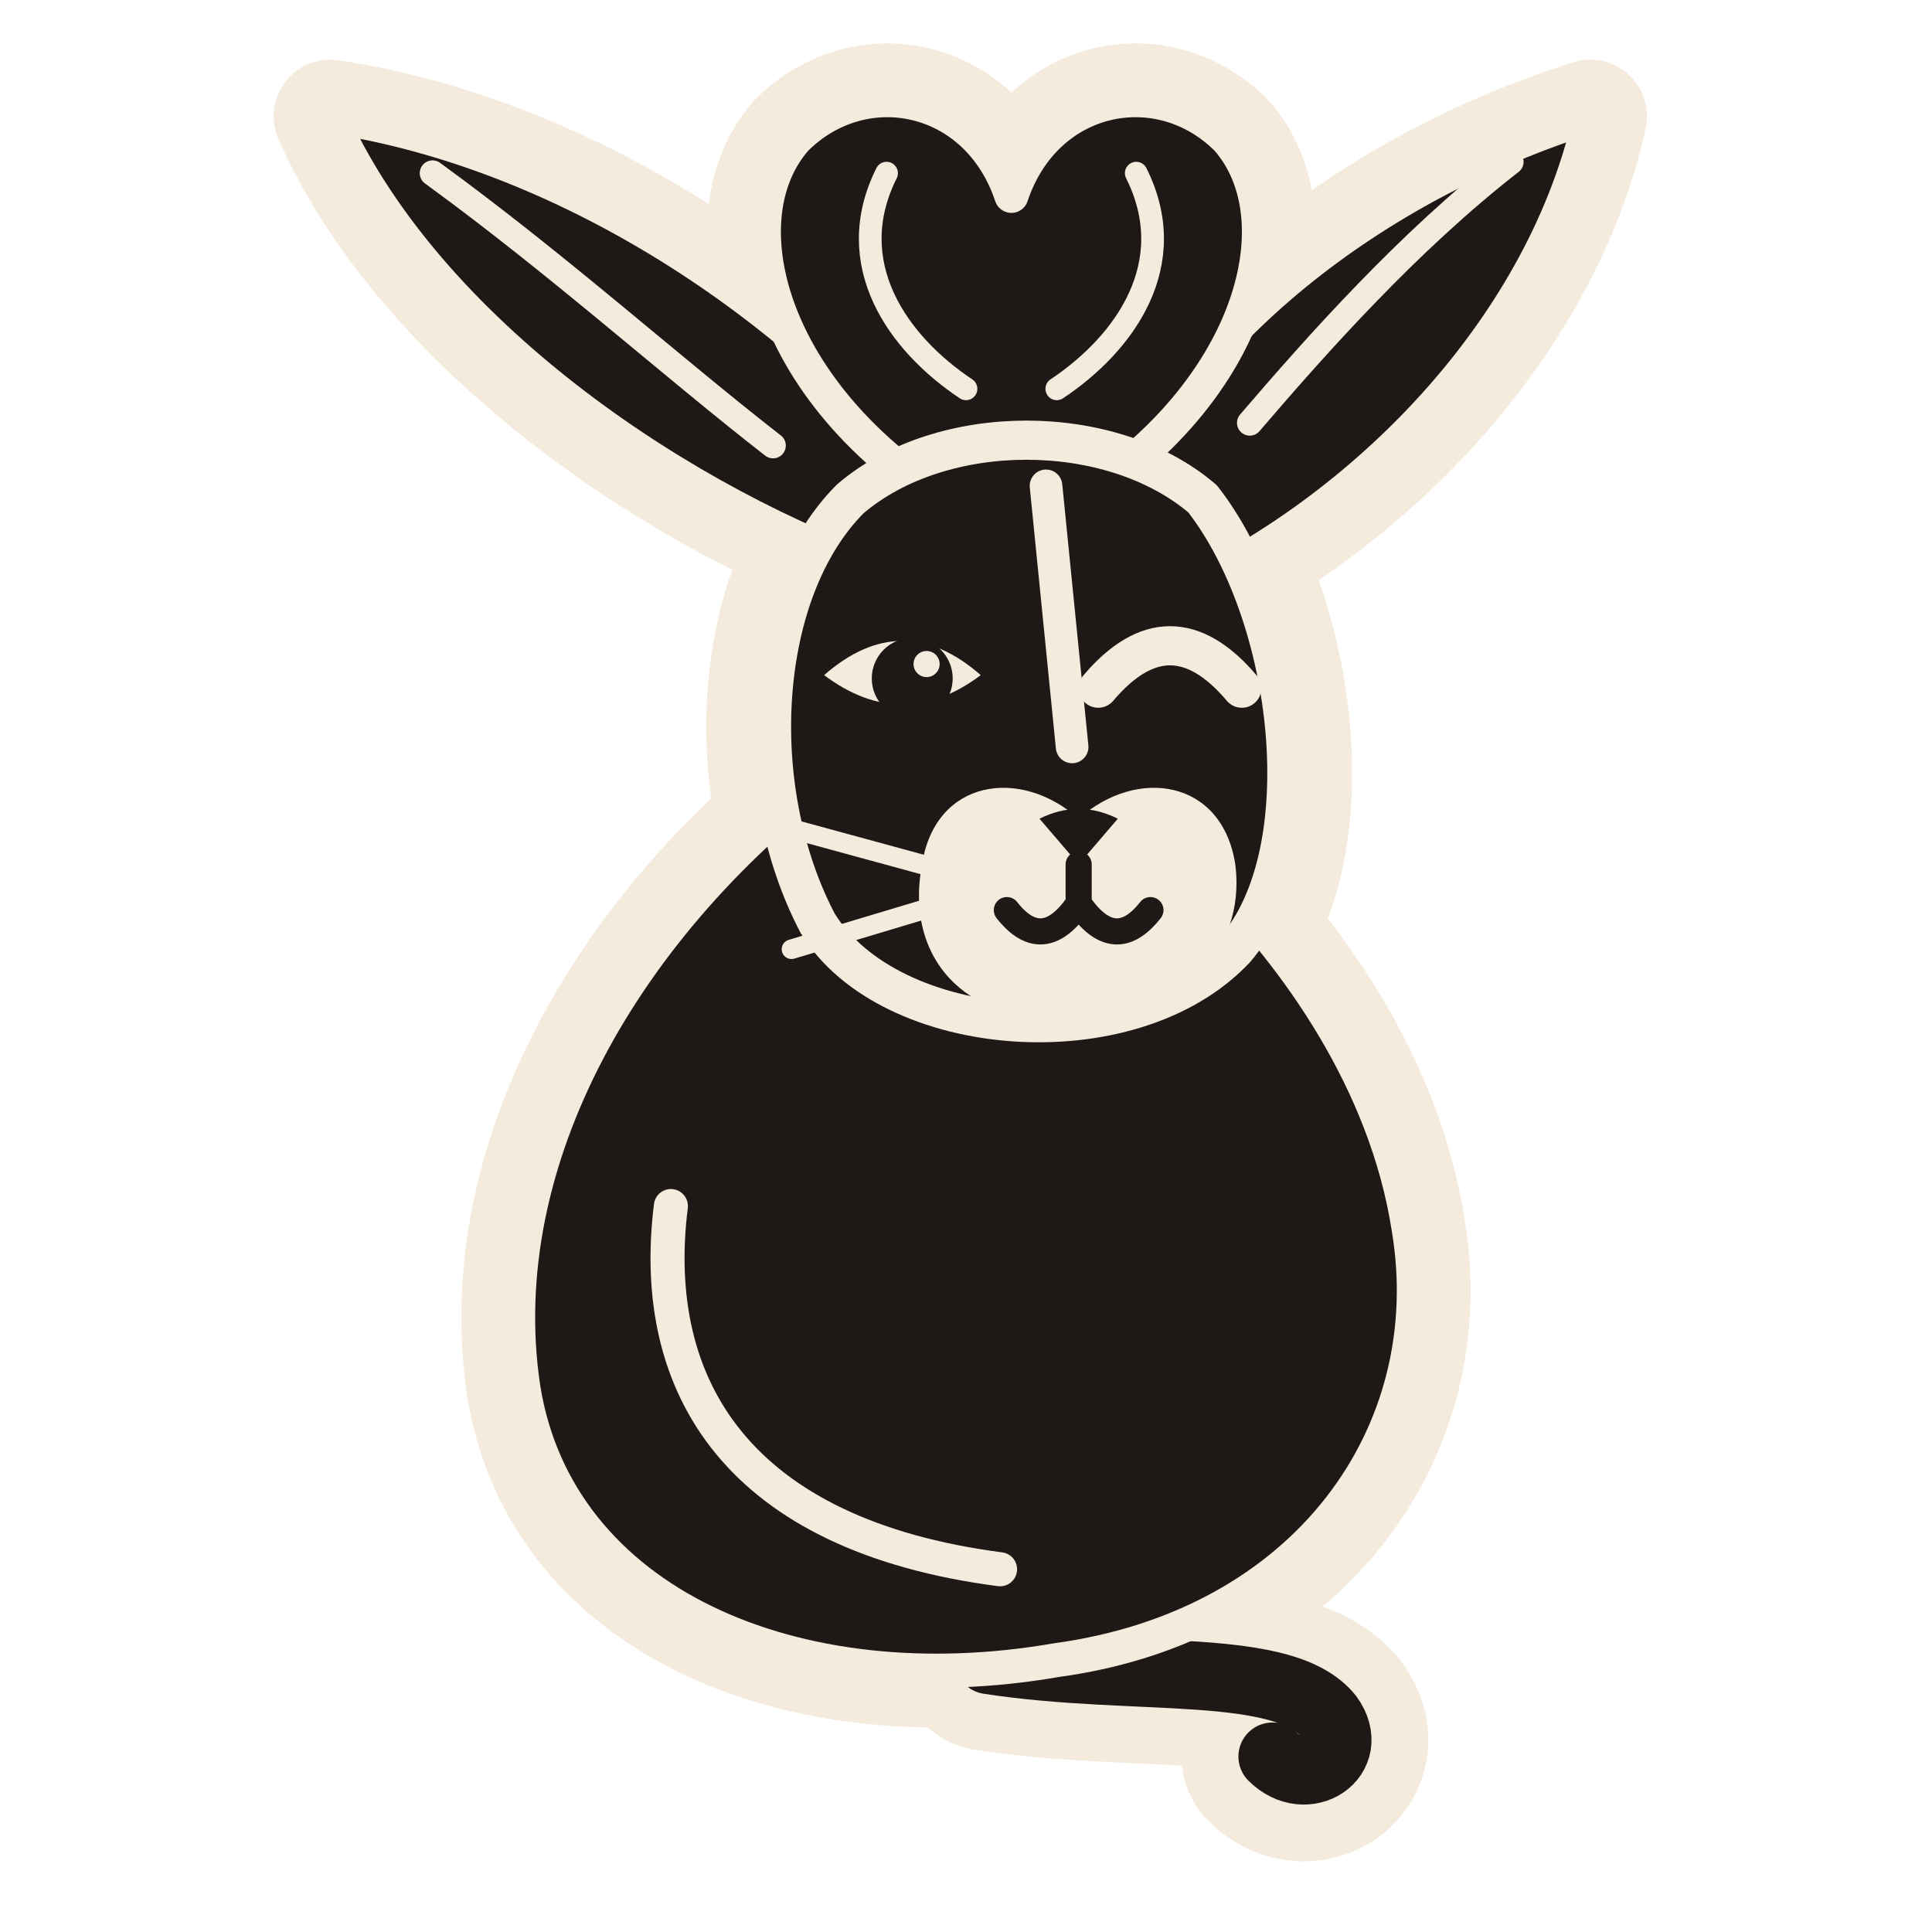
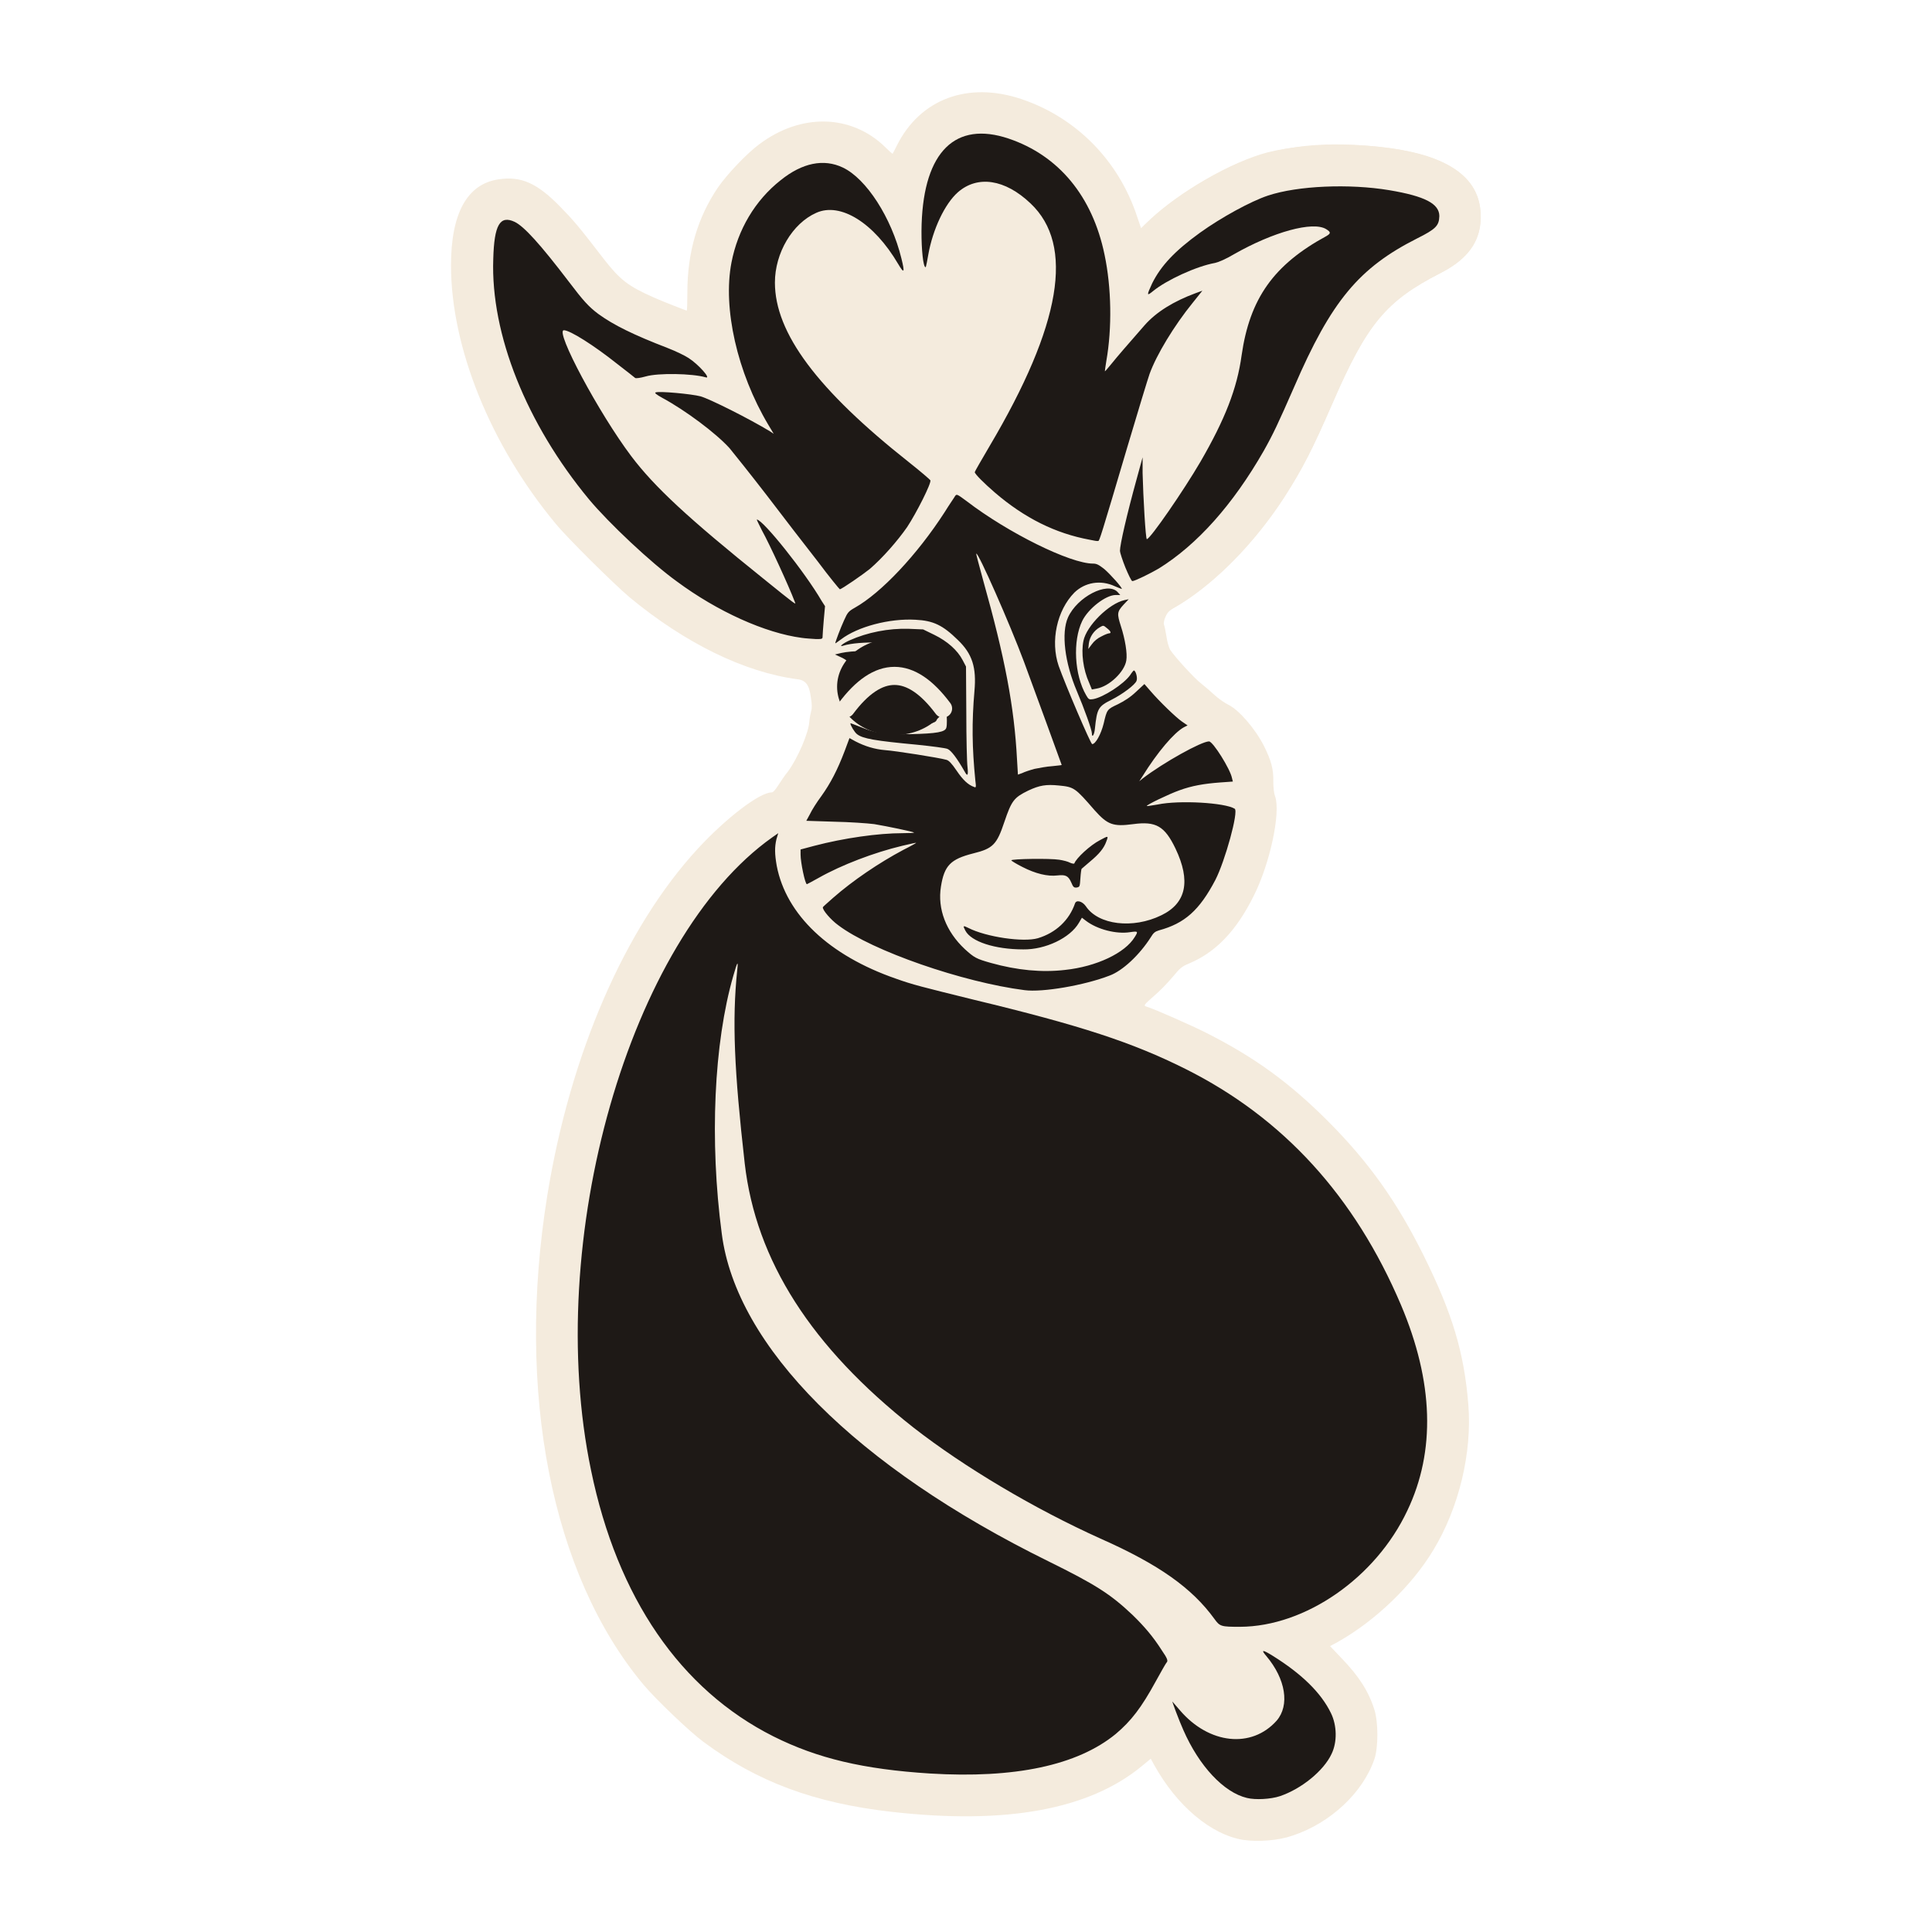
- <svg xmlns="http://www.w3.org/2000/svg" viewBox="0 0 32 32" shape-rendering="geometricPrecision">
+ <svg xmlns="http://www.w3.org/2000/svg" viewBox="0 0 64 64">
  <style>
-     .body { animation: tilt 2.5s ease-in-out infinite; transform-origin: 16px 20px; }
-     .curl { animation: curl 0.35s ease-in-out infinite; transform-origin: 16.4px 28.4px; }
+     .body { animation: tilt 2.5s ease-in-out infinite; transform-origin: 32px 40px; }
+     .lid { animation: blink 4s ease-in-out infinite; transform: scaleY(0); }
+     .lid-r { transform-origin: 36.56px 19.69px; }
    @keyframes tilt { 0%, 100% { transform: rotate(0deg); } 50% { transform: rotate(-4deg); } }
-     @keyframes curl { 0%, 100% { transform: rotate(-8deg); } 50% { transform: rotate(8deg); } }
+     @keyframes blink { 0%, 92%, 100% { transform: scaleY(0); } 95% { transform: scaleY(1); } }
    @media (prefers-reduced-motion: reduce) { [class] { animation: none; } }
  </style>
-   <g transform="matrix(0.94 0 0 0.94 0.96 0.8)">
-     <g class="body">
-       <path class="curl" d="M16.4 28.4 C 19 28.8, 21.6 28.4, 22.4 29.4 C 22.9 30.1, 22 30.7, 21.4 30.1" fill="none" stroke="#F4EBDD" stroke-width="3.2" stroke-linecap="round" />
-       <path d="M13.8 12.6 C 10 15.4, 7.6 19.6, 8.2 23.6 C 8.8 27.4, 13 29.2, 17.6 28.4 C 22 27.8, 24.4 24.4, 23.8 20.8 C 23.4 18.2, 21.8 16, 20.4 14.6 Z" fill="#F4EBDD" stroke="#F4EBDD" stroke-width="2.0" stroke-linejoin="round" />
-       <path class="ear-l" d="M14.4 9.2 C 10.6 7.8, 6.4 4.8, 4.8 1.2 C 8.8 1.8, 13 4.4, 15.8 8 Z" fill="#F4EBDD" stroke="#F4EBDD" stroke-width="2.0" stroke-linejoin="round" />
-       <path class="ear-r" d="M18.4 8.4 C 19.8 5, 23.2 2.4, 27 1.2 C 26.2 4.8, 23.2 8, 19.8 9.6 Z" fill="#F4EBDD" stroke="#F4EBDD" stroke-width="2.0" stroke-linejoin="round" />
-       <path d="M16.8 8.6 C 12.8 6.8, 11.6 3.2, 13 1.6 C 14.2 0.4, 16.2 0.8, 16.8 2.6 C 17.4 0.8, 19.4 0.4, 20.6 1.6 C 22 3.2, 20.8 6.8, 16.8 8.6 Z" fill="#F4EBDD" stroke="#F4EBDD" stroke-width="2.0" stroke-linejoin="round" />
-       <path transform="matrix(1.15 0 0 1.15 -2.6 -1.95)" d="M14.4 8.6 C 13 10, 12.8 13, 13.9 15.1 C 15 16.9, 18.7 17.2, 20.3 15.5 C 21.6 14, 21.2 10.4, 19.8 8.6 C 18.4 7.4, 15.8 7.4, 14.4 8.6 Z" fill="#F4EBDD" stroke="#F4EBDD" stroke-width="2.0" stroke-linejoin="round" />
-       <path class="curl" d="M16.4 28.4 C 19 28.8, 21.6 28.4, 22.4 29.4 C 22.9 30.1, 22 30.7, 21.4 30.1" fill="none" stroke="#F4EBDD" stroke-width="2.4" stroke-linecap="round" />
-       <path class="curl" d="M16.4 28.4 C 19 28.8, 21.6 28.4, 22.4 29.4 C 22.9 30.1, 22 30.7, 21.4 30.1" fill="none" stroke="#1E1916" stroke-width="1.2" stroke-linecap="round" />
-       <path d="M13.8 12.6 C 10 15.4, 7.6 19.6, 8.2 23.6 C 8.8 27.4, 13 29.2, 17.6 28.4 C 22 27.8, 24.4 24.4, 23.8 20.8 C 23.4 18.2, 21.8 16, 20.4 14.6 Z" fill="#1E1916" stroke="#F4EBDD" stroke-width="0.6" stroke-linejoin="round" />
-       <path class="ear-l" d="M14.4 9.2 C 10.6 7.8, 6.4 4.8, 4.8 1.2 C 8.8 1.8, 13 4.4, 15.8 8 Z" fill="#1E1916" stroke="#F4EBDD" stroke-width="0.6" stroke-linejoin="round" />
-       <path class="ear-r" d="M18.4 8.4 C 19.8 5, 23.2 2.4, 27 1.2 C 26.2 4.8, 23.2 8, 19.8 9.6 Z" fill="#1E1916" stroke="#F4EBDD" stroke-width="0.6" stroke-linejoin="round" />
-       <path d="M16.8 8.6 C 12.8 6.8, 11.6 3.2, 13 1.6 C 14.2 0.4, 16.2 0.8, 16.8 2.6 C 17.4 0.8, 19.4 0.4, 20.6 1.6 C 22 3.2, 20.8 6.8, 16.8 8.6 Z" fill="#1E1916" stroke="#F4EBDD" stroke-width="0.6" stroke-linejoin="round" />
-       <path transform="matrix(1.15 0 0 1.15 -2.6 -1.95)" d="M14.4 8.6 C 13 10, 12.8 13, 13.9 15.1 C 15 16.9, 18.7 17.2, 20.3 15.5 C 21.6 14, 21.2 10.4, 19.8 8.6 C 18.4 7.4, 15.8 7.4, 14.4 8.6 Z" fill="#1E1916" stroke="#F4EBDD" stroke-width="0.6" stroke-linejoin="round" />
-       <path d="M10.8 20.4 C 10.4 23.6, 12 26.2, 16.6 26.8" fill="none" stroke="#F4EBDD" stroke-width="0.6" stroke-linecap="round" />
-       <path d="M6.6 2.2 C 8.8 3.8, 10.8 5.6, 12.6 7 M25.6 2 C 23.8 3.4, 22.2 5.2, 21 6.6" fill="none" stroke="#F4EBDD" stroke-width="0.45" stroke-linecap="round" />
-       <path d="M14.6 2.2 C 13.8 3.8, 14.8 5.2, 16 6 M19 2.2 C 19.8 3.8, 18.8 5.2, 17.6 6" fill="none" stroke="#F4EBDD" stroke-width="0.4" stroke-linecap="round" />
-       <g transform="matrix(1.15 0 0 1.15 -2.6 -1.95)">
-         <path d="M17.4 8.4 L 17.8 12.4" fill="none" stroke="#F4EBDD" stroke-width="0.5" stroke-linecap="round" />
-         <path d="M15.5 14.2 C 15.2 15.8, 16.4 16.7, 17.7 16.5 C 19 16.7, 20.5 15.8, 20.3 14.2 C 20.1 12.9, 18.8 12.7, 17.9 13.5 C 17 12.7, 15.7 12.9, 15.5 14.2 Z" fill="#F4EBDD" />
-         <path d="M15.5 14.2 L 13.3 13.6 M15.5 14.9 L 13.5 15.5" fill="none" stroke="#F4EBDD" stroke-width="0.3" stroke-linecap="round" />
-         <path d="M17.3 13.5 Q 17.9 13.2 18.5 13.5 L 17.9 14.2 Z" fill="#1E1916" />
-         <g>
-           <path d="M14.0 11.3 Q 15.2 10.25 16.4 11.3 Q 15.2 12.2 14.0 11.3 Z" fill="#F4EBDD" />
-           <circle cx="15.35" cy="11.35" r="0.62" fill="#1E1916" />
-           <circle cx="15.57" cy="11.13" r="0.2" fill="#F4EBDD" />
-         </g>
-         <path d="M18.2 11.5 Q 19.3 10.2 20.4 11.5" fill="none" stroke="#F4EBDD" stroke-width="0.6" stroke-linecap="round" />
-         <path d="M17.9 14.2 L 17.9 14.8 M16.8 14.9 Q 17.35 15.6 17.9 14.8 Q 18.45 15.6 19 14.9" fill="none" stroke="#1E1916" stroke-width="0.4" stroke-linecap="round" stroke-linejoin="round" />
-       </g>
+   <g class="body">
+     <path d="M41.19 60.95C40.12 60.78 38.98 59.82 38.23 58.46L38.12 58.26L37.83 58.5C36.09 59.94 33.35 60.45 29.54 60.02C26.98 59.73 25.09 59.03 23.3 57.7C22.84 57.36 21.73 56.3 21.31 55.8C18.27 52.16 17.08 46.11 18.13 39.6C18.89 34.91 20.7 30.74 23.11 28.12C24.04 27.11 25.16 26.25 25.56 26.25C25.61 26.25 25.68 26.17 25.77 26.03C25.85 25.91 25.99 25.69 26.1 25.56C26.43 25.11 26.79 24.27 26.81 23.9C26.82 23.79 26.85 23.63 26.87 23.56C26.9 23.47 26.9 23.34 26.86 23.1C26.81 22.69 26.69 22.53 26.41 22.5C24.67 22.27 22.71 21.32 20.86 19.79C20.34 19.35 18.8 17.83 18.4 17.34C16.25 14.75 14.94 11.51 14.94 8.79C14.94 7.06 15.48 6.09 16.52 5.94C17.26 5.83 17.79 6.06 18.56 6.85C19 7.3 19.18 7.51 20.01 8.59C20.54 9.27 20.81 9.48 21.67 9.86C22.01 10.01 22.71 10.28 22.75 10.29C22.76 10.29 22.77 10.01 22.77 9.68C22.77 8.35 23.11 7.2 23.79 6.2C24.09 5.77 24.73 5.09 25.15 4.78C26.53 3.74 28.2 3.78 29.32 4.87C29.45 5 29.56 5.1 29.57 5.09C29.58 5.08 29.64 4.96 29.71 4.82C30.48 3.28 32.06 2.69 33.83 3.28C35.65 3.89 37.06 5.32 37.67 7.18L37.8 7.56L38.09 7.28C39.1 6.34 40.83 5.35 41.98 5.05C43.49 4.67 45.86 4.72 47.27 5.17C48.57 5.59 49.17 6.37 49.03 7.46C48.94 8.14 48.52 8.64 47.71 9.05C45.91 9.97 45.28 10.73 44.14 13.36C43.46 14.92 43.15 15.52 42.55 16.46C41.57 17.97 40.31 19.26 39.06 20.03C38.73 20.22 38.68 20.27 38.61 20.43C38.56 20.55 38.54 20.64 38.56 20.7C38.58 20.74 38.61 20.91 38.64 21.08C38.66 21.25 38.72 21.44 38.76 21.52C38.89 21.73 39.58 22.49 39.8 22.65C39.91 22.74 40.1 22.9 40.23 23.02C40.36 23.14 40.56 23.28 40.68 23.34C41.04 23.51 41.58 24.14 41.87 24.71C42.11 25.19 42.19 25.49 42.18 25.88C42.18 26.09 42.2 26.28 42.24 26.38C42.43 26.92 42.07 28.62 41.52 29.7C40.95 30.84 40.27 31.55 39.38 31.92C39.14 32.02 39.09 32.07 38.84 32.37C38.68 32.56 38.41 32.84 38.23 32.99C37.88 33.3 37.87 33.31 37.99 33.35C38.21 33.41 39.5 33.98 39.97 34.22C41.57 35.03 42.72 35.87 43.98 37.13C45.34 38.49 46.28 39.81 47.17 41.61C48.12 43.53 48.5 44.81 48.64 46.52C48.77 48.12 48.33 49.95 47.48 51.35C46.77 52.53 45.56 53.69 44.32 54.39L44.06 54.53L44.45 54.94C45.01 55.52 45.34 56.03 45.53 56.64C45.66 57.06 45.66 57.88 45.53 58.27C45.15 59.38 44.08 60.39 42.81 60.81C42.35 60.97 41.69 61.02 41.19 60.95Z" fill="#F4EBDD" />
+     <g>
+       <path d="M37.27 20.59C36.99 20.55 36.75 20.44 36.54 20.24C36.31 20.03 36.22 19.88 35.96 19.21C35.63 18.38 35.64 18.12 36.08 16.4C36.31 15.47 36.56 14.66 36.65 14.49C37.06 13.81 38.03 13.6 38.65 14.07L38.82 14.2L39.11 13.6C39.55 12.67 39.67 12.31 39.79 11.45C39.83 11.16 39.91 10.76 39.96 10.57C40.01 10.38 40.04 10.22 40.04 10.21C40 10.17 39.14 10.64 38.94 10.8C38.36 11.29 37.6 11.26 37.07 10.73C35.87 9.53 37.43 7.21 40.49 5.65C41.88 4.94 43.35 4.68 45.19 4.82C47.62 5 48.87 5.67 49.03 6.88C49.16 7.83 48.73 8.53 47.71 9.05C45.91 9.97 45.28 10.73 44.14 13.36C43.46 14.92 43.15 15.52 42.55 16.46C40.97 18.91 38.58 20.78 37.27 20.59Z" fill="#F4EBDD" />
+       <path d="M37.28 18.8C37.18 18.55 37.1 18.3 37.1 18.25C37.1 18.04 37.33 17.04 37.65 15.88L37.85 15.15L37.85 15.67C37.87 16.47 37.95 17.86 37.99 17.86C38.1 17.86 39.21 16.25 39.77 15.29C40.58 13.89 40.98 12.87 41.13 11.77C41.4 9.89 42.19 8.77 43.94 7.82C44.09 7.73 44.09 7.69 43.93 7.59C43.49 7.32 42.18 7.68 40.88 8.42C40.61 8.58 40.38 8.68 40.25 8.71C39.63 8.82 38.64 9.28 38.2 9.64C37.98 9.82 37.98 9.79 38.17 9.38C38.46 8.8 38.92 8.31 39.75 7.71C40.46 7.2 41.43 6.67 42 6.48C42.99 6.15 44.7 6.08 46.02 6.3C47.21 6.5 47.68 6.75 47.68 7.16C47.67 7.48 47.56 7.59 46.94 7.9C45.02 8.87 44.1 9.97 42.87 12.82C42.34 14.03 42.17 14.39 41.86 14.94C40.84 16.72 39.66 18.04 38.39 18.83C38.1 19 37.59 19.25 37.51 19.25C37.48 19.25 37.38 19.04 37.28 18.8Z" fill="#1E1916" fill-rule="evenodd" />
+     </g>
+     <path d="M41.31 59.56C40.54 59.38 39.72 58.5 39.2 57.31C39.06 57 38.81 56.33 38.84 56.37C38.85 56.38 38.96 56.51 39.09 56.66C40.05 57.78 41.46 57.93 42.29 57C42.73 56.49 42.59 55.62 41.95 54.86C41.76 54.64 41.82 54.64 42.16 54.85C43.12 55.45 43.76 56.07 44.09 56.75C44.29 57.16 44.3 57.71 44.11 58.1C43.85 58.66 43.11 59.26 42.4 59.5C42.1 59.6 41.59 59.63 41.31 59.56ZM30.81 58.75C28.6 58.61 27.08 58.25 25.62 57.52C22.54 55.97 20.45 52.93 19.58 48.71C17.99 41.1 20.85 31.09 25.58 27.74L25.78 27.6L25.72 27.8C25.66 28.06 25.66 28.28 25.73 28.68C26.04 30.3 27.46 31.65 29.68 32.42C30.24 32.62 30.53 32.69 32.27 33.12C35.8 33.97 37.51 34.53 39.27 35.41C42.51 37.03 44.88 39.63 46.41 43.23C47.49 45.78 47.56 48.07 46.62 50.04C45.57 52.27 43.24 53.88 41.08 53.89C40.45 53.89 40.41 53.88 40.23 53.63C39.49 52.61 38.4 51.83 36.46 50.97C34.26 49.98 31.94 48.6 30.26 47.29C26.88 44.63 25.04 41.76 24.67 38.54C24.32 35.45 24.25 33.81 24.42 32.15C24.46 31.8 24.43 31.84 24.29 32.33C23.65 34.55 23.5 37.78 23.91 40.87C24.39 44.61 28.37 48.59 34.73 51.72C36.29 52.49 36.78 52.8 37.52 53.5C37.91 53.88 38.2 54.22 38.48 54.66C38.68 54.95 38.7 55.02 38.64 55.08C38.62 55.1 38.46 55.38 38.29 55.69C37.81 56.57 37.47 57.01 36.96 57.44C35.69 58.48 33.62 58.92 30.81 58.75ZM33.94 32.8C31.9 32.54 28.89 31.5 27.77 30.65C27.52 30.47 27.23 30.13 27.26 30.05C27.26 30.04 27.42 29.9 27.6 29.74C28.25 29.17 29.12 28.58 29.93 28.15C30.17 28.03 30.36 27.92 30.35 27.92C30.35 27.91 30.14 27.96 29.88 28.02C28.96 28.24 27.88 28.65 27.12 29.08C26.92 29.19 26.74 29.29 26.73 29.29C26.67 29.29 26.52 28.57 26.52 28.31L26.52 28.14L26.97 28.02C27.96 27.76 29.1 27.6 29.9 27.6C30.12 27.6 30.29 27.59 30.28 27.58C30.25 27.55 29.38 27.37 28.96 27.3C28.72 27.27 28.14 27.23 27.63 27.22L26.71 27.19L26.83 26.97C26.89 26.84 27.06 26.57 27.21 26.37C27.51 25.95 27.74 25.51 27.98 24.88L28.14 24.45L28.34 24.56C28.65 24.72 28.97 24.82 29.33 24.85C29.64 24.87 31.11 25.1 31.35 25.17C31.43 25.19 31.52 25.28 31.69 25.53C31.9 25.84 32.07 26 32.27 26.07C32.33 26.1 32.34 26.08 32.31 25.86C32.2 24.76 32.19 23.93 32.28 22.89C32.35 22.11 32.21 21.66 31.73 21.2C31.23 20.71 30.92 20.56 30.33 20.53C29.46 20.48 28.41 20.76 27.86 21.18C27.75 21.26 27.67 21.32 27.67 21.31C27.67 21.26 27.85 20.79 27.96 20.55C28.08 20.28 28.11 20.25 28.32 20.13C29.19 19.64 30.38 18.38 31.29 16.97C31.45 16.71 31.62 16.47 31.64 16.43C31.69 16.36 31.71 16.37 32.02 16.6C33.39 17.65 35.45 18.67 36.21 18.67C36.33 18.67 36.4 18.71 36.58 18.85C36.78 19.02 37.19 19.48 37.16 19.51C37.15 19.51 37.05 19.47 36.93 19.42C36.46 19.2 35.94 19.29 35.59 19.63C35.01 20.22 34.79 21.24 35.07 22.06C35.29 22.68 36.13 24.65 36.18 24.65C36.29 24.65 36.47 24.33 36.56 23.97C36.67 23.5 36.67 23.5 37.03 23.33C37.25 23.22 37.44 23.1 37.63 22.92L37.91 22.66L38.11 22.89C38.41 23.24 38.95 23.76 39.15 23.9L39.34 24.03L39.22 24.09C38.89 24.27 38.34 24.92 37.85 25.71L37.74 25.88L37.85 25.79C38.54 25.26 39.8 24.56 40.05 24.56C40.18 24.56 40.75 25.47 40.81 25.77L40.84 25.89L40.42 25.92C39.88 25.96 39.48 26.03 39.07 26.18C38.73 26.3 37.96 26.67 37.99 26.7C38 26.71 38.16 26.68 38.35 26.65C39.07 26.5 40.58 26.59 40.9 26.79C41.04 26.87 40.58 28.53 40.26 29.15C39.73 30.16 39.24 30.59 38.39 30.82C38.26 30.86 38.21 30.9 38.12 31.05C37.75 31.63 37.19 32.16 36.75 32.32C35.92 32.64 34.53 32.88 33.94 32.8ZM35.28 32.13C36.32 32.02 37.27 31.57 37.59 31.04C37.71 30.85 37.7 30.84 37.43 30.88C36.98 30.95 36.35 30.79 35.97 30.5L35.84 30.4L35.74 30.57C35.45 31.07 34.63 31.46 33.9 31.45C32.95 31.45 32.17 31.19 31.98 30.83C31.89 30.66 31.9 30.65 32.08 30.74C32.67 31.04 33.9 31.22 34.38 31.08C34.98 30.9 35.42 30.48 35.61 29.93C35.65 29.8 35.85 29.85 35.97 30.02C36.38 30.64 37.53 30.78 38.47 30.32C39.3 29.92 39.45 29.18 38.94 28.11C38.58 27.36 38.29 27.2 37.54 27.3C36.87 27.39 36.69 27.32 36.26 26.84C35.61 26.09 35.58 26.07 35.07 26.02C34.66 25.98 34.44 26.01 34.06 26.19C33.59 26.42 33.51 26.52 33.27 27.23C33.02 27.98 32.89 28.11 32.24 28.27C31.49 28.46 31.28 28.67 31.17 29.37C31.05 30.11 31.34 30.86 31.96 31.44C32.27 31.72 32.33 31.76 32.83 31.9C33.69 32.14 34.51 32.22 35.28 32.13ZM35.49 29.24C35.39 29.01 35.3 28.97 35.03 29C34.7 29.04 34.3 28.94 33.87 28.72C33.67 28.62 33.51 28.52 33.5 28.5C33.5 28.45 34.78 28.43 35.09 28.48C35.22 28.5 35.38 28.54 35.45 28.58C35.52 28.61 35.58 28.62 35.59 28.6C35.65 28.43 36.11 28 36.44 27.83C36.72 27.68 36.72 27.68 36.65 27.87C36.57 28.1 36.41 28.29 36.11 28.54C35.97 28.66 35.84 28.77 35.83 28.78C35.82 28.79 35.8 28.93 35.79 29.09C35.77 29.37 35.77 29.38 35.67 29.4C35.58 29.41 35.55 29.39 35.49 29.24ZM31.95 25.55C31.71 25.13 31.51 24.86 31.39 24.81C31.33 24.78 30.87 24.72 30.38 24.67C28.99 24.54 28.58 24.47 28.39 24.32C28.31 24.26 28.17 24.03 28.17 23.96C28.17 23.95 28.32 24.01 28.5 24.08C29.04 24.3 29.28 24.33 30.15 24.32C31.04 24.3 31.32 24.25 31.35 24.1C31.4 23.92 31.33 23.16 31.25 22.87C31.04 22.14 30.7 21.62 30.31 21.46C29.84 21.26 28.46 21.22 27.93 21.39C27.77 21.44 27.92 21.31 28.15 21.21C28.73 20.95 29.43 20.81 30.1 20.83L30.58 20.85L30.95 21.03C31.38 21.24 31.72 21.54 31.89 21.87L32 22.08L32.01 23.61C32.01 24.46 32.03 25.27 32.05 25.41C32.08 25.69 32.05 25.74 31.95 25.55ZM34.27 25.47C34.42 25.44 34.68 25.39 34.86 25.38C35.03 25.36 35.17 25.35 35.17 25.34C35.17 25.33 34.19 22.65 33.92 21.92C33.45 20.66 32.4 18.28 32.34 18.34C32.33 18.35 32.44 18.75 32.57 19.23C33.29 21.79 33.6 23.42 33.69 25.16L33.72 25.66L33.86 25.61C33.94 25.57 34.12 25.51 34.27 25.47ZM36.17 24.29C36.17 24.18 35.92 23.48 35.67 22.89C35.27 21.95 35.15 20.96 35.38 20.45C35.69 19.77 36.67 19.27 37.01 19.6L37.11 19.71L36.96 19.71C36.63 19.71 36.05 20.16 35.85 20.57C35.53 21.23 35.59 22.36 35.98 23.03C36.06 23.17 36.08 23.18 36.21 23.16C36.55 23.1 37.23 22.66 37.44 22.36C37.49 22.28 37.55 22.21 37.56 22.21C37.62 22.21 37.69 22.45 37.65 22.55C37.61 22.68 37.18 23 36.82 23.18C36.38 23.4 36.34 23.47 36.27 24.14C36.25 24.35 36.17 24.46 36.17 24.29ZM29.52 24C29.34 23.97 29.05 23.9 28.87 23.85C28.58 23.75 28.54 23.73 28.44 23.57C28.31 23.36 28.21 22.96 28.19 22.5C28.16 21.95 28.13 21.89 27.81 21.75L27.66 21.68L27.87 21.63C28.23 21.55 29 21.54 29.38 21.61C30.37 21.78 30.88 22.36 31.02 23.46C31.07 23.89 31.07 23.9 30.79 23.98C30.56 24.05 29.88 24.06 29.52 24ZM36.08 22.62C35.88 22.18 35.81 21.62 35.89 21.23C35.99 20.73 36.74 19.99 37.25 19.88L37.39 19.85L37.22 20.03C37 20.27 37 20.33 37.13 20.74C37.27 21.17 37.35 21.65 37.31 21.88C37.25 22.26 36.74 22.74 36.33 22.81L36.17 22.84L36.08 22.62ZM28.91 22.52C29.12 22.45 29.24 22.44 29.53 22.45C29.94 22.46 29.95 22.44 29.66 22.27C29.32 22.07 28.58 22.04 28.55 22.22C28.52 22.37 28.56 22.64 28.61 22.62C28.63 22.61 28.77 22.56 28.91 22.52ZM36.49 21.08C36.6 21.02 36.71 20.98 36.74 20.98C36.82 20.98 36.8 20.91 36.67 20.81C36.55 20.71 36.55 20.71 36.43 20.78C36.24 20.89 36.1 21.09 36.07 21.31L36.05 21.5L36.17 21.34C36.24 21.24 36.36 21.14 36.49 21.08ZM26.56 21.13C25.35 20.97 23.77 20.26 22.42 19.26C21.56 18.64 20.16 17.32 19.51 16.54C17.44 14.04 16.25 11.07 16.34 8.58C16.37 7.45 16.56 7.12 17.05 7.35C17.36 7.5 17.89 8.08 18.85 9.34C19.32 9.96 19.5 10.16 19.82 10.4C20.33 10.77 20.98 11.09 22.12 11.53C22.38 11.63 22.69 11.78 22.81 11.86C23.14 12.07 23.57 12.56 23.38 12.5C22.93 12.37 21.8 12.35 21.39 12.47C21.21 12.52 21.07 12.54 21.04 12.52C21.02 12.5 20.75 12.29 20.44 12.05C19.66 11.43 18.88 10.94 18.68 10.94C18.37 10.94 19.84 13.69 20.91 15.11C21.68 16.13 22.8 17.17 25.29 19.17C26.38 20.05 26.38 20.05 26.33 19.94C26.13 19.41 25.49 18.02 25.24 17.57C25.14 17.37 25.06 17.21 25.07 17.21C25.27 17.21 26.67 18.96 27.22 19.91L27.33 20.08L27.29 20.52C27.27 20.76 27.25 21.01 27.25 21.07C27.25 21.17 27.24 21.17 27.03 21.17C26.91 21.16 26.69 21.15 26.56 21.13ZM27.09 18.6C26.7 18.1 25.94 17.12 25.41 16.42C24.87 15.72 24.31 15.02 24.17 14.85C23.72 14.35 22.7 13.59 21.94 13.18C21.74 13.07 21.67 13.01 21.72 13C21.83 12.95 22.91 13.05 23.21 13.13C23.52 13.22 24.8 13.86 25.51 14.29L25.63 14.37L25.45 14.07C24.42 12.34 23.94 10.21 24.23 8.7C24.44 7.61 25.01 6.64 25.86 5.97C26.58 5.39 27.29 5.25 27.92 5.55C28.7 5.92 29.53 7.21 29.86 8.56C29.98 9.04 29.95 9.08 29.75 8.74C28.95 7.38 27.84 6.69 27.04 7.05C26.25 7.4 25.67 8.38 25.67 9.36C25.67 11.03 27.07 12.91 30.12 15.32C30.5 15.62 30.81 15.89 30.82 15.91C30.86 16 30.36 16.99 30.05 17.46C29.73 17.92 29.24 18.48 28.81 18.85C28.6 19.02 27.88 19.52 27.82 19.52C27.81 19.52 27.47 19.11 27.09 18.6ZM36.1 17.88C34.96 17.67 33.94 17.16 32.96 16.32C32.6 16.01 32.29 15.7 32.29 15.64C32.29 15.62 32.51 15.24 32.78 14.78C35.16 10.76 35.6 8.12 34.14 6.74C33.29 5.93 32.38 5.8 31.73 6.37C31.3 6.75 30.9 7.59 30.75 8.44C30.67 8.88 30.67 8.89 30.63 8.82C30.56 8.68 30.51 8.05 30.53 7.42C30.61 5.02 31.65 4 33.41 4.59C35.07 5.15 36.19 6.5 36.59 8.44C36.82 9.53 36.84 10.87 36.65 11.95C36.62 12.13 36.6 12.28 36.6 12.3C36.6 12.31 36.7 12.2 36.82 12.05C37.03 11.79 37.29 11.49 37.92 10.77C38.31 10.33 38.88 9.98 39.61 9.71L39.83 9.63L39.51 10.03C38.9 10.78 38.31 11.75 38.08 12.39C38.03 12.53 37.7 13.61 37.35 14.79C36.46 17.8 36.42 17.92 36.38 17.92C36.36 17.93 36.23 17.91 36.1 17.88Z" fill="#1E1916" fill-rule="evenodd" />
+     <ellipse cx="29.63" cy="22.75" rx="1.9" ry="1.6" fill="#1E1916" />
+     <path d="M28.02 23.47 Q 29.63 21.31 31.24 23.47" fill="none" stroke="#F4EBDD" stroke-width="0.6" stroke-linecap="round" />
+     <g class="lid lid-r">
+       <ellipse cx="36.56" cy="21.44" rx="1.15" ry="1.75" fill="#1E1916" />
+       <path d="M35.53 21.62 Q 36.56 23.02 37.59 21.62" fill="none" stroke="#F4EBDD" stroke-width="0.55" stroke-linecap="round" />
    </g>
  </g>
</svg>
